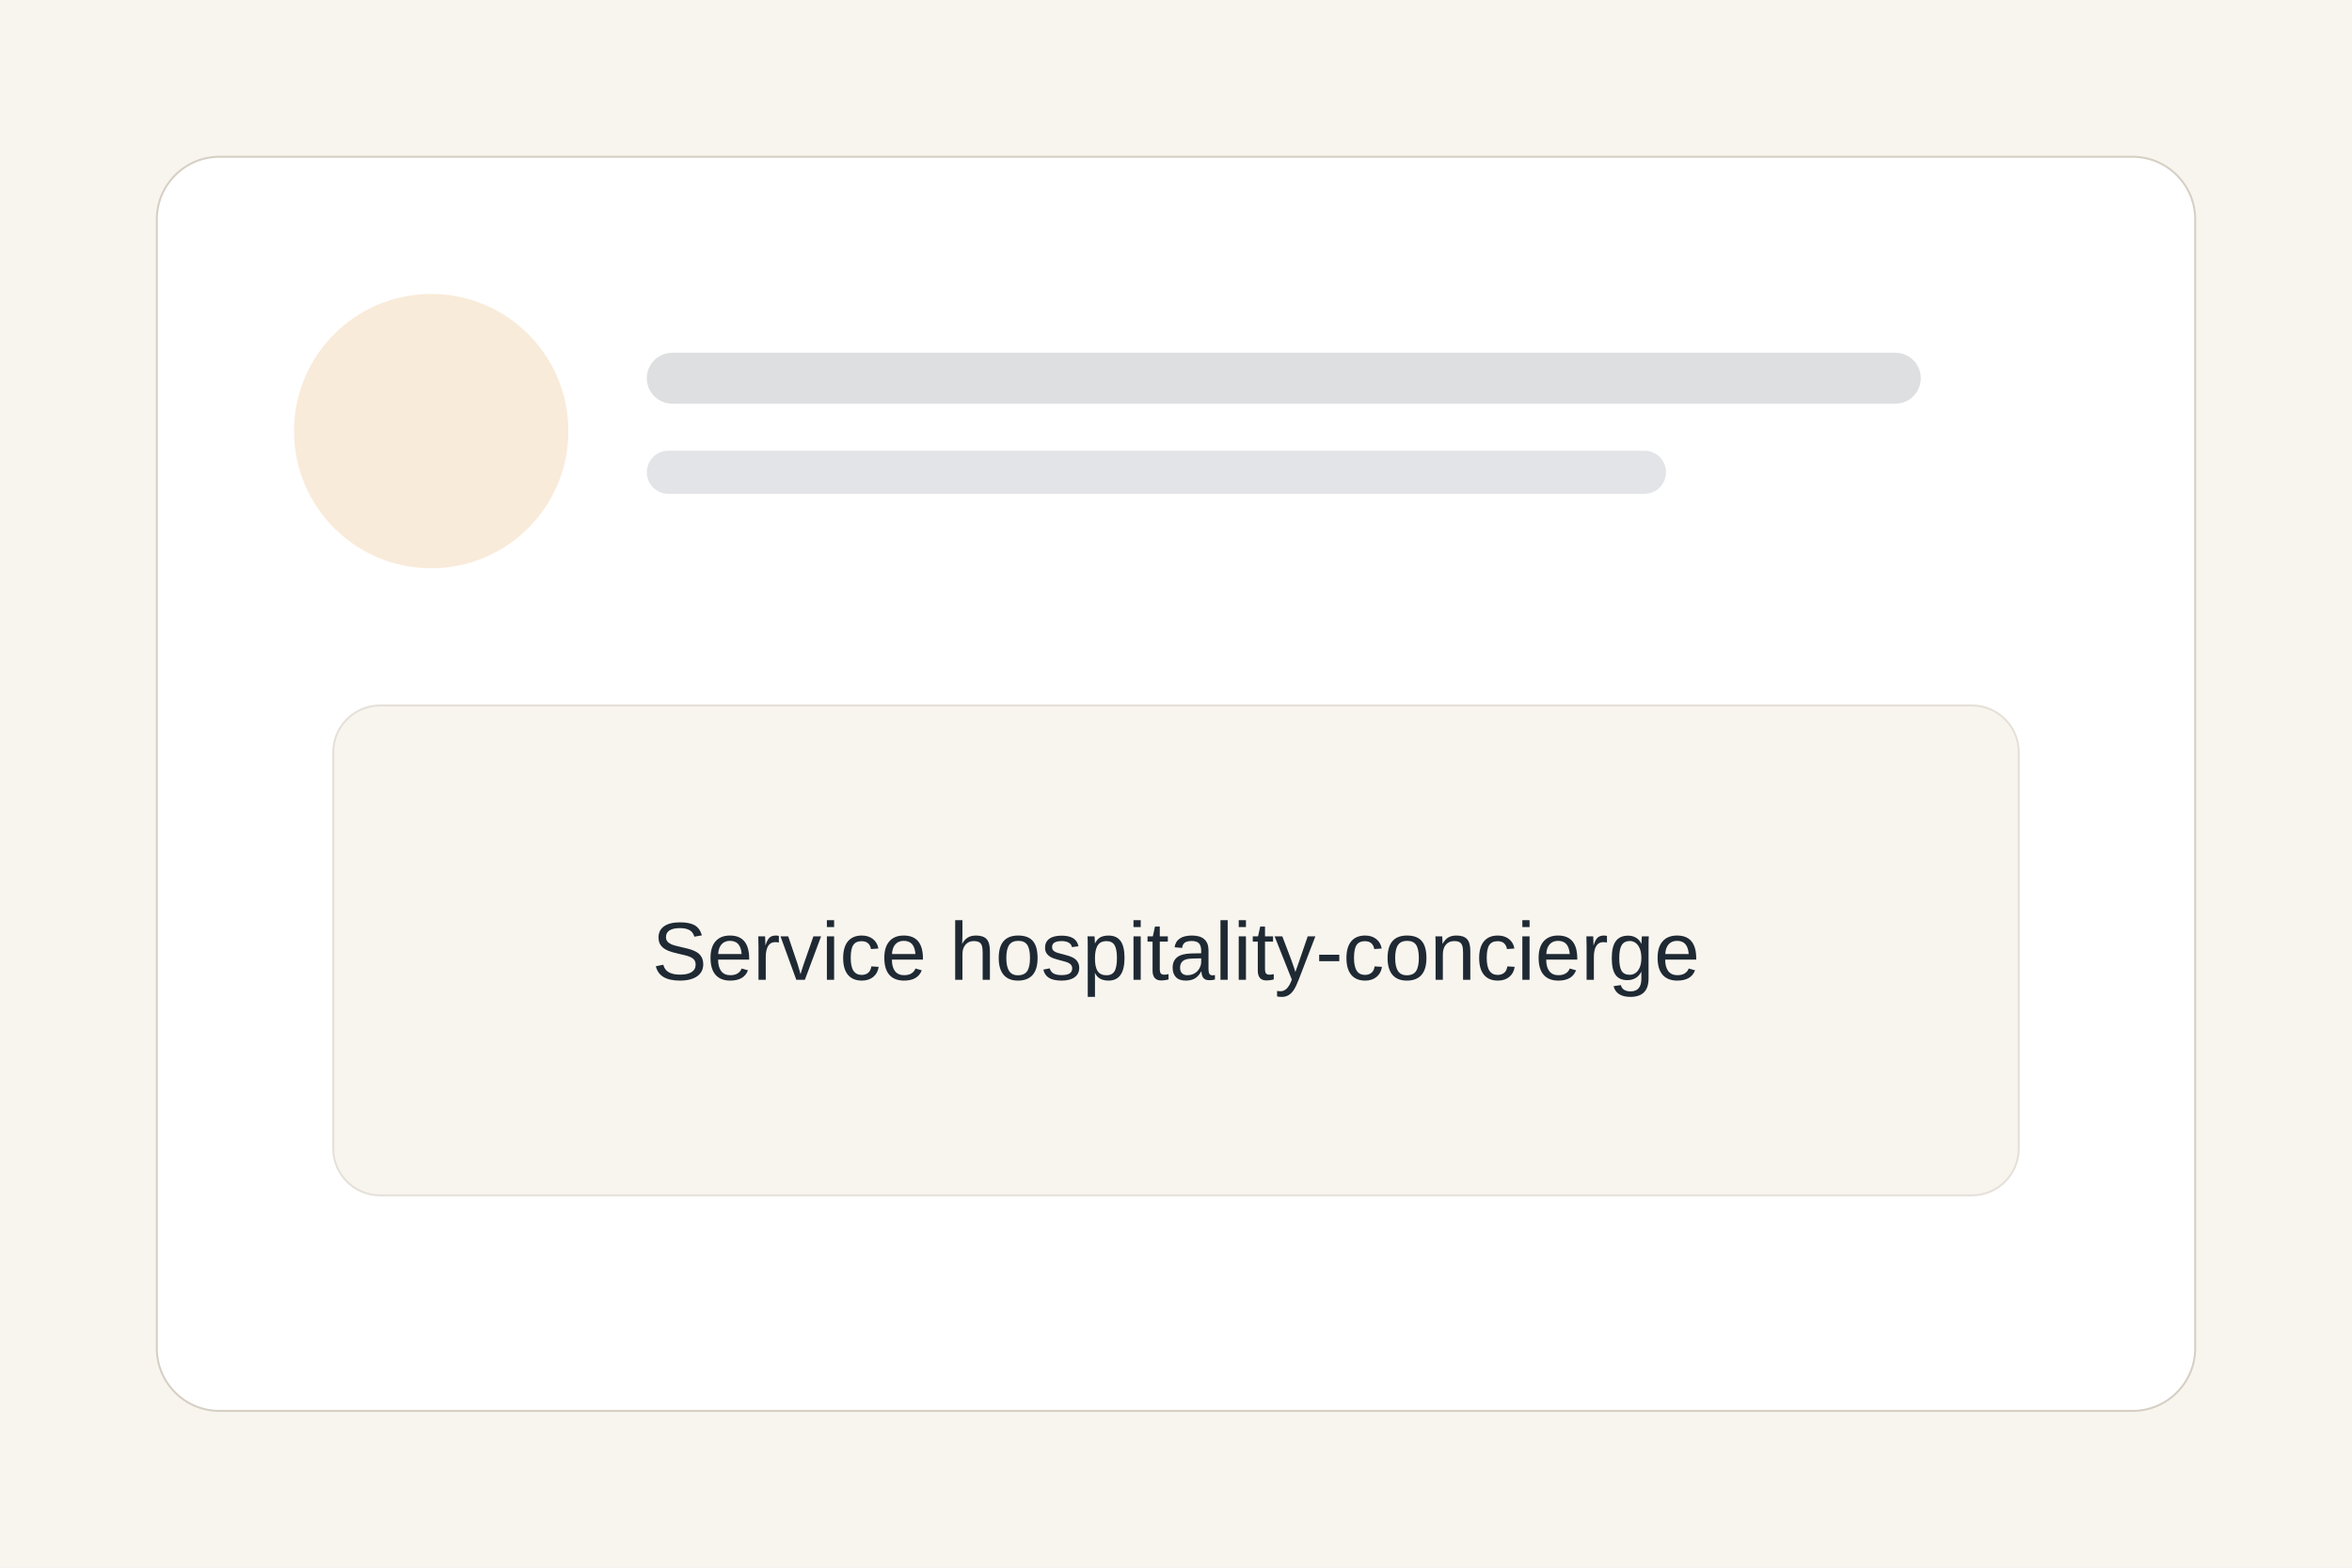
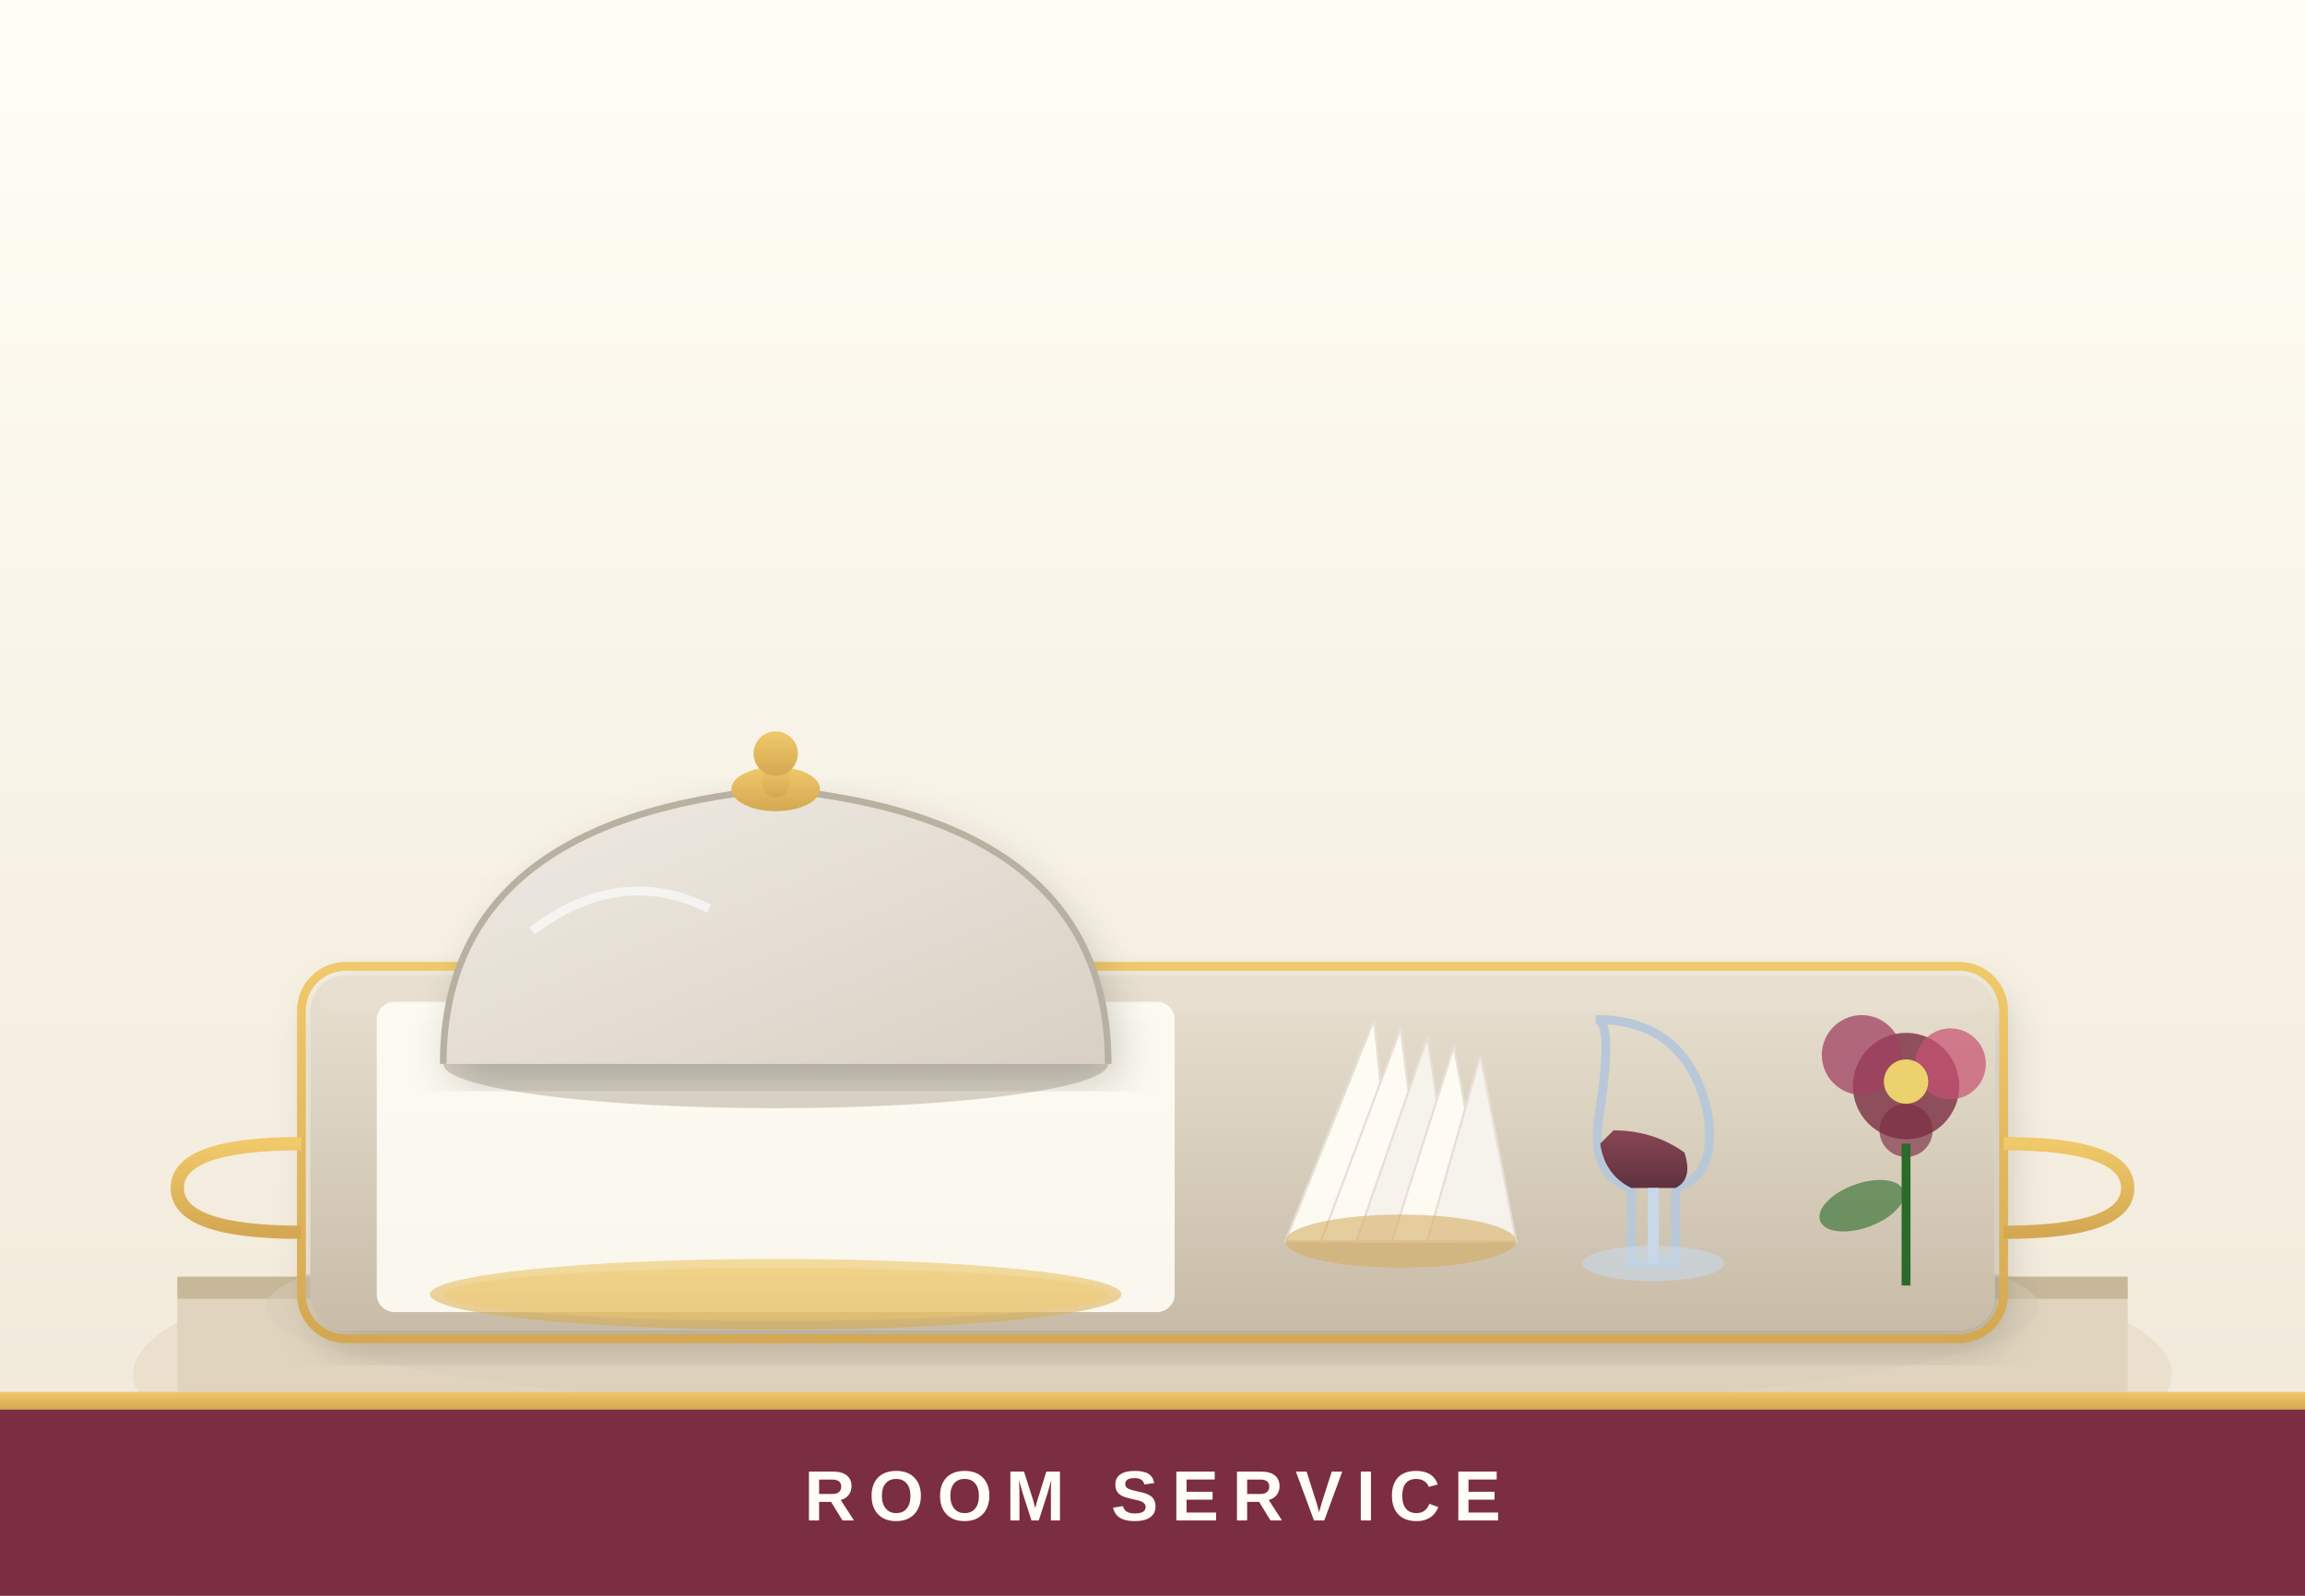
- <svg xmlns="http://www.w3.org/2000/svg" width="1200" height="800" viewBox="0 0 1200 800" role="img" aria-label="Service hospitality-concierge">
-   <rect width="1200" height="800" fill="#F8F5EF" />
-   <rect x="80" y="80" width="1040" height="640" rx="32" fill="#ffffff" stroke="#D6CFC4" />
-   <circle cx="220" cy="220" r="70" fill="#D97706" opacity="0.15" />
-   <rect x="330" y="180" width="650" height="26" rx="13" fill="#1F2933" opacity="0.15" />
-   <rect x="330" y="230" width="520" height="22" rx="11" fill="#5F6B7A" opacity="0.18" />
-   <rect x="170" y="360" width="860" height="250" rx="24" fill="#F8F5EF" stroke="#E5E0D8" />
-   <text x="600" y="500" text-anchor="middle" font-family="Arial, sans-serif" font-size="42" fill="#1F2933">Service hospitality-concierge</text>
+ <svg xmlns="http://www.w3.org/2000/svg" viewBox="0 0 520 360" font-family="Arial, sans-serif">
+   <defs>
+     <linearGradient id="bgG" x1="0" y1="0" x2="0" y2="1">
+       <stop offset="0%" stop-color="#FFFDF5" />
+       <stop offset="100%" stop-color="#f0e8d8" />
+     </linearGradient>
+     <linearGradient id="trayG" x1="0" y1="0" x2="0" y2="1">
+       <stop offset="0%" stop-color="#e8e0d0" />
+       <stop offset="100%" stop-color="#c8bca8" />
+     </linearGradient>
+     <linearGradient id="clocheG" x1="0" y1="0" x2="1" y2="1">
+       <stop offset="0%" stop-color="#f0ece4" />
+       <stop offset="100%" stop-color="#d8d0c4" />
+     </linearGradient>
+     <linearGradient id="wineG" x1="0" y1="0" x2="0" y2="1">
+       <stop offset="0%" stop-color="#7B2D42" />
+       <stop offset="100%" stop-color="#4a1828" />
+     </linearGradient>
+     <linearGradient id="goldG" x1="0" y1="0" x2="0" y2="1">
+       <stop offset="0%" stop-color="#f0c96a" />
+       <stop offset="100%" stop-color="#D4A853" />
+     </linearGradient>
+     <radialGradient id="clothShadow" cx="50%" cy="80%" r="50%">
+       <stop offset="0%" stop-color="#c8bca8" stop-opacity="0.6" />
+       <stop offset="100%" stop-color="#c8bca8" stop-opacity="0" />
+     </radialGradient>
+     <filter id="softShadow">
+       <feDropShadow dx="2" dy="4" stdDeviation="5" flood-color="#00000033" />
+     </filter>
+   </defs>
+   <rect width="520" height="360" fill="url(#bgG)" />
+   <ellipse cx="260" cy="310" rx="230" ry="40" fill="#e8dcc8" opacity="0.7" />
+   <rect x="40" y="290" width="440" height="70" fill="#e0d4be" />
+   <rect x="40" y="288" width="440" height="5" fill="#c8b89a" />
+   <ellipse cx="260" cy="295" rx="200" ry="25" fill="#d8cdb8" opacity="0.5" />
+   <rect x="70" y="220" width="380" height="80" rx="8" fill="url(#trayG)" filter="url(#softShadow)" />
+   <rect x="72" y="222" width="376" height="6" rx="3" fill="#e8e0d2" opacity="0.8" />
+   <rect x="68" y="218" width="384" height="84" rx="10" fill="none" stroke="url(#goldG)" stroke-width="2" />
+   <path d="M68 258 Q40 258 40 268 Q40 278 68 278" fill="none" stroke="url(#goldG)" stroke-width="3" />
+   <path d="M452 258 Q480 258 480 268 Q480 278 452 278" fill="none" stroke="url(#goldG)" stroke-width="3" />
+   <rect x="85" y="226" width="180" height="70" rx="4" fill="#FFFDF5" opacity="0.9" />
+   <ellipse cx="175" cy="240" rx="75" ry="10" fill="#c8c0b0" opacity="0.7" />
+   <path d="M100 240 Q100 185 175 178 Q250 185 250 240" fill="url(#clocheG)" filter="url(#softShadow)" />
+   <path d="M100 240 Q100 185 175 178 Q250 185 250 240" fill="none" stroke="#b8b0a0" stroke-width="1.5" />
+   <ellipse cx="175" cy="178" rx="10" ry="5" fill="url(#goldG)" />
+   <rect x="172" y="172" width="6" height="8" rx="3" fill="url(#goldG)" />
+   <circle cx="175" cy="170" r="5" fill="url(#goldG)" />
+   <path d="M120 210 Q140 195 160 205" fill="none" stroke="#ffffff" stroke-width="2" opacity="0.6" />
+   <path d="M360 230 Q380 230 385 250 Q388 265 378 268 L378 285 L368 285 L368 268 Q358 265 361 250 Q364 230 360 230" fill="none" stroke="#b8c8d8" stroke-width="2" />
+   <path d="M352 285 L386 285" stroke="url(#goldG)" stroke-width="2" />
+   <path d="M364 255 Q373 255 380 260 Q382 266 378 268 L368 268 Q362 265 361 258 Z" fill="url(#wineG)" opacity="0.85" />
+   <line x1="373" y1="268" x2="373" y2="285" stroke="#c8d8e8" stroke-width="2.5" />
+   <ellipse cx="373" cy="285" rx="16" ry="4" fill="#c8d8e8" opacity="0.6" />
+   <g opacity="0.95">
+     <path d="M290 280 L310 230 L315 280 Z" fill="#FFFDF5" stroke="#e8e0d8" stroke-width="0.5" />
+     <path d="M298 280 L316 232 L322 280 Z" fill="#FFFDF5" stroke="#e8e0d8" stroke-width="0.5" />
+     <path d="M306 280 L322 234 L329 280 Z" fill="#f8f4ee" stroke="#e8e0d8" stroke-width="0.5" />
+     <path d="M314 280 L328 236 L336 280 Z" fill="#FFFDF5" stroke="#e8e0d8" stroke-width="0.5" />
+     <path d="M322 280 L334 238 L342 280 Z" fill="#f8f4ee" stroke="#e8e0d8" stroke-width="0.5" />
+     <ellipse cx="316" cy="280" rx="26" ry="6" fill="#D4A853" opacity="0.55" />
+   </g>
+   <circle cx="430" cy="245" r="12" fill="#7B2D42" opacity="0.8" />
+   <circle cx="420" cy="238" r="9" fill="#a04060" opacity="0.75" />
+   <circle cx="440" cy="240" r="8" fill="#c85070" opacity="0.7" />
+   <circle cx="430" cy="255" r="6" fill="#7B2D42" opacity="0.65" />
+   <circle cx="430" cy="244" r="5" fill="#f5e070" opacity="0.9" />
+   <line x1="430" y1="258" x2="430" y2="290" stroke="#2a6a2a" stroke-width="2" />
+   <ellipse cx="420" cy="272" rx="10" ry="5" fill="#2a6a2a" opacity="0.6" transform="rotate(-20 420 272)" />
+   <ellipse cx="175" cy="292" rx="78" ry="8" fill="url(#goldG)" opacity="0.6" />
+   <ellipse cx="175" cy="292" rx="75" ry="6" fill="#f0c96a" opacity="0.4" />
+   <rect x="0" y="316" width="520" height="44" fill="#7B2D42" />
+   <rect x="0" y="314" width="520" height="4" fill="url(#goldG)" />
+   <text x="260" y="343" text-anchor="middle" font-size="16" fill="#FFFDF5" font-weight="bold" letter-spacing="3">ROOM SERVICE</text>
</svg>
